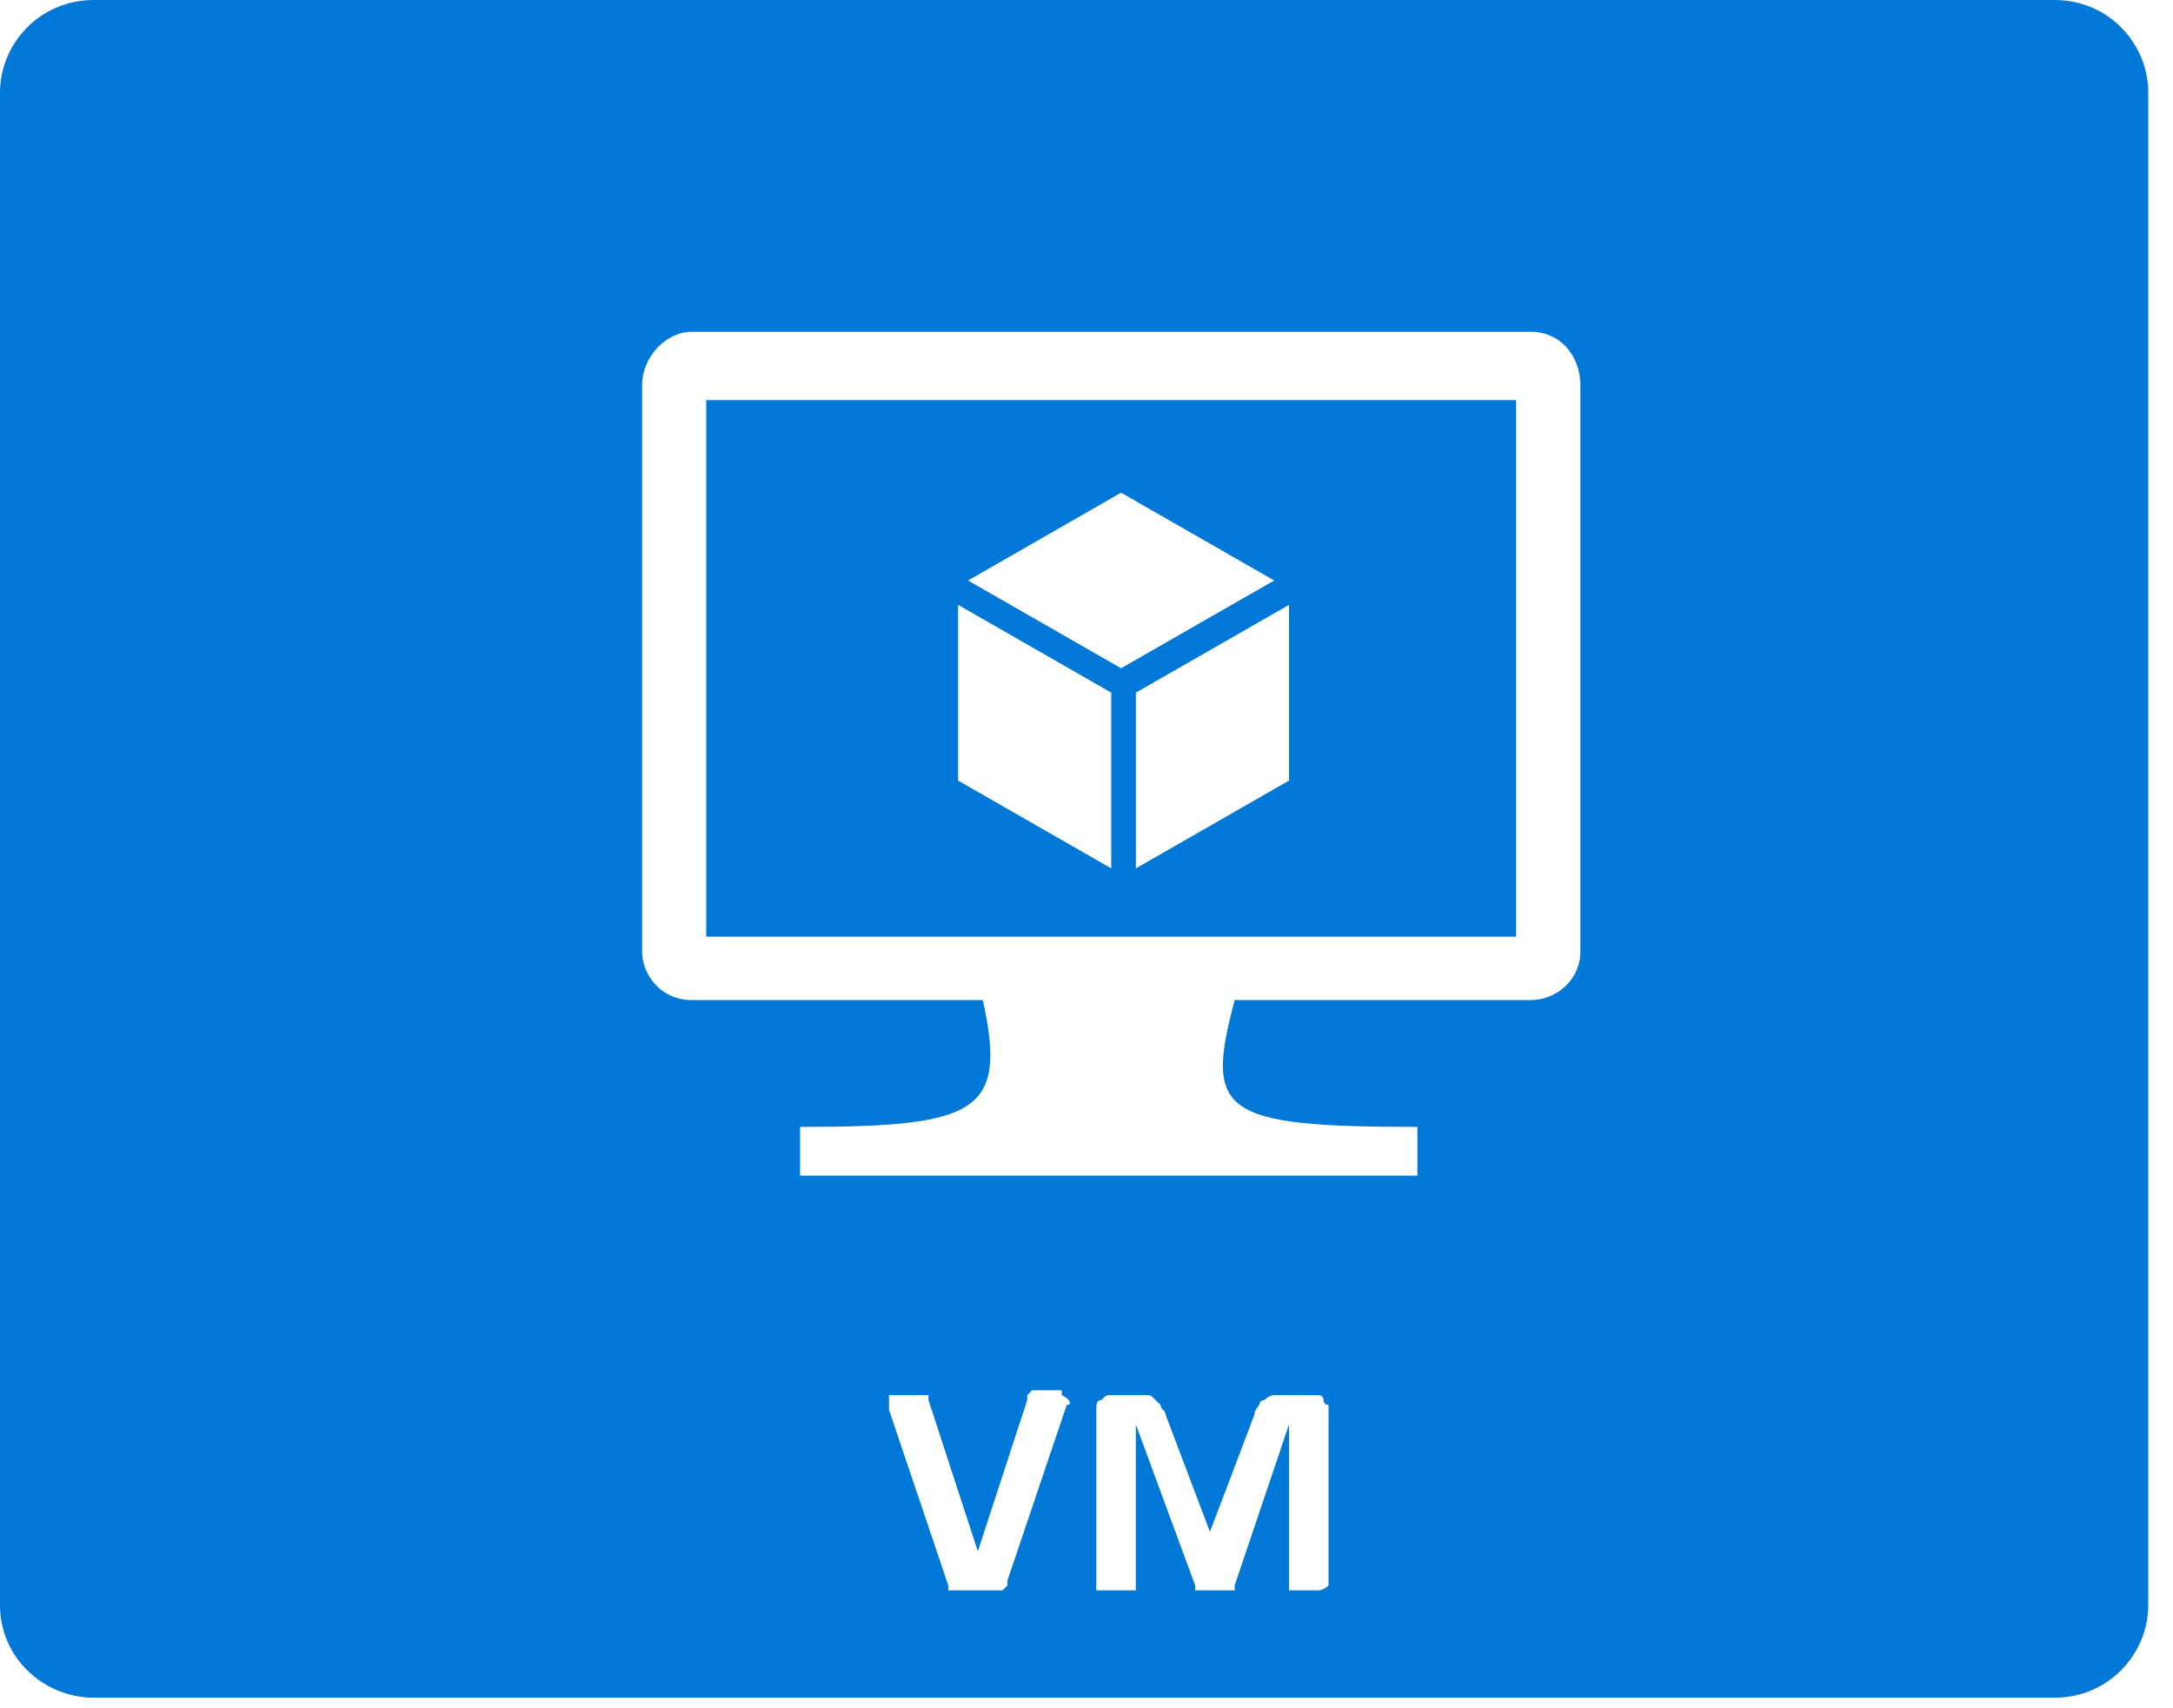
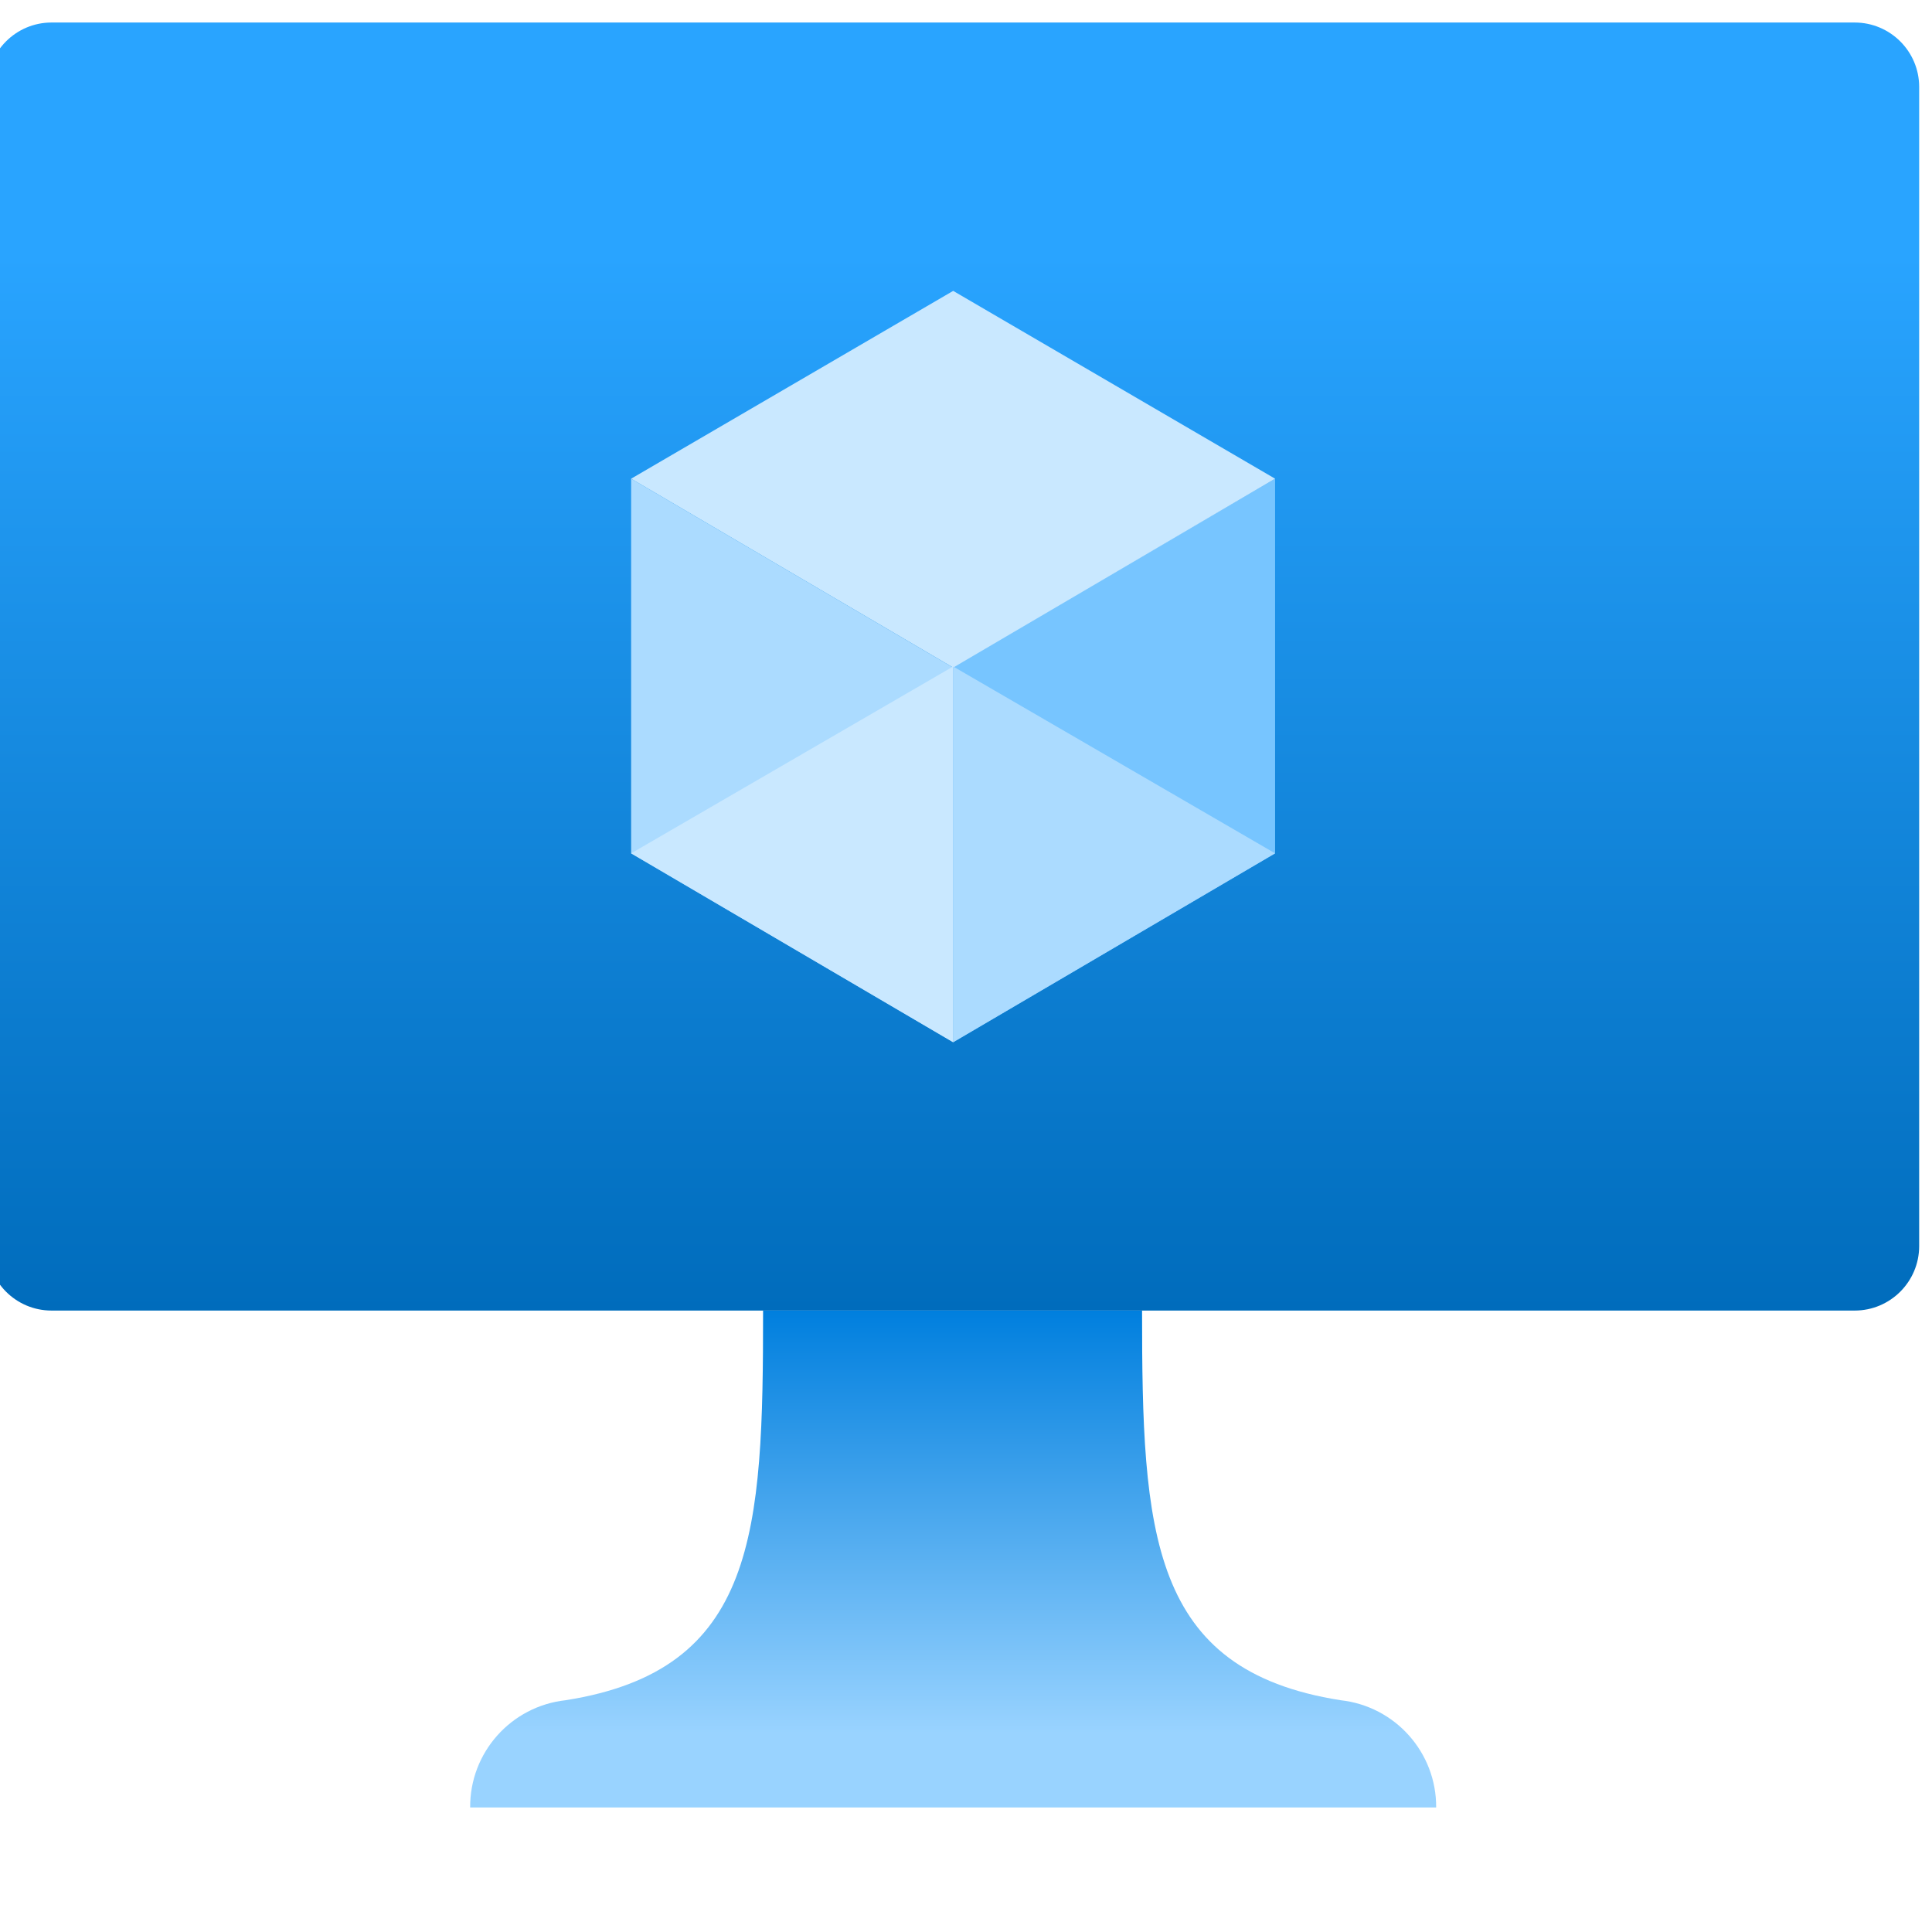
- <svg xmlns="http://www.w3.org/2000/svg" width="70pt" height="55pt" viewBox="0 0 70 55" version="1.1">
+ <svg xmlns="http://www.w3.org/2000/svg" width="70pt" height="70pt" viewBox="0 0 70 70" version="1.1">
+   <defs>
+     <linearGradient id="linear0" gradientUnits="userSpaceOnUse" x1="8.88" y1="12.21" x2="8.88" y2="0.21" gradientTransform="matrix(3.888889,0,0,3.888889,0,0)">
+       <stop offset="0" style="stop-color:rgb(0,108,188);stop-opacity:1;" />
+       <stop offset="0.82" style="stop-color:rgb(41,164,255);stop-opacity:1;" />
+     </linearGradient>
+     <linearGradient id="linear1" gradientUnits="userSpaceOnUse" x1="8.88" y1="16.84" x2="8.88" y2="12.21" gradientTransform="matrix(3.888889,0,0,3.888889,0,0)">
+       <stop offset="0.15" style="stop-color:rgb(153,211,255);stop-opacity:1;" />
+       <stop offset="1" style="stop-color:rgb(0,127,222);stop-opacity:1;" />
+     </linearGradient>
+   </defs>
  <g id="surface1">
-     <path style=" stroke:none;fill-rule:nonzero;fill:rgb(0%,47.059%,84.314%);fill-opacity:1;" d="M 22.75 30.172 L 48.84 30.172 L 48.84 12.887 L 22.75 12.887 Z M 41.523 25.145 L 36.59 27.973 L 36.59 22.312 L 41.523 19.484 Z M 36.113 15.871 L 41.047 18.699 L 36.113 21.527 L 31.184 18.699 Z M 30.863 19.484 L 35.797 22.312 L 35.797 27.973 L 30.863 25.145 Z M 30.863 19.484 " />
-     <path style=" stroke:none;fill-rule:nonzero;fill:rgb(0%,47.059%,84.314%);fill-opacity:1;" d="M 66.184 0 L 3.023 0 C 1.273 0 0 1.414 0 2.984 L 0 51.699 C 0 53.43 1.434 54.688 3.023 54.688 L 66.184 54.688 C 67.934 54.688 69.203 53.27 69.203 51.699 L 69.203 2.984 C 69.203 1.414 67.934 0 66.184 0 Z M 34.363 45.258 L 32.453 50.914 C 32.453 50.914 32.453 51.07 32.453 51.07 C 32.453 51.07 32.453 51.07 32.297 51.23 C 32.297 51.23 32.137 51.23 31.977 51.23 C 31.816 51.23 31.816 51.23 31.5 51.23 C 31.34 51.23 31.184 51.23 31.184 51.23 C 31.023 51.23 31.023 51.23 30.863 51.23 C 30.863 51.23 30.703 51.23 30.703 51.23 C 30.703 51.23 30.703 51.23 30.547 51.23 C 30.547 51.23 30.547 51.23 30.547 51.07 L 28.637 45.414 C 28.637 45.258 28.637 45.258 28.637 45.102 C 28.637 45.102 28.637 44.941 28.637 44.941 C 28.637 44.941 28.797 44.941 28.797 44.941 C 28.953 44.941 29.113 44.941 29.273 44.941 C 29.434 44.941 29.59 44.941 29.59 44.941 C 29.75 44.941 29.75 44.941 29.75 44.941 C 29.75 44.941 29.75 44.941 29.91 44.941 C 29.91 44.941 29.91 44.941 29.91 45.102 L 31.5 49.973 L 33.09 45.102 C 33.09 45.102 33.09 44.941 33.09 44.941 C 33.09 44.941 33.09 44.941 33.25 44.785 C 33.25 44.785 33.41 44.785 33.41 44.785 C 33.566 44.785 33.566 44.785 33.727 44.785 C 33.887 44.785 34.047 44.785 34.047 44.785 C 34.203 44.785 34.203 44.785 34.203 44.785 C 34.203 44.785 34.203 44.941 34.203 44.941 C 34.523 45.102 34.523 45.258 34.363 45.258 Z M 42.797 51.07 C 42.637 51.23 42.477 51.23 42.477 51.23 C 42.316 51.23 42.316 51.23 42.16 51.23 C 42 51.23 42 51.23 41.84 51.23 C 41.84 51.23 41.684 51.23 41.684 51.23 C 41.684 51.23 41.684 51.23 41.523 51.23 C 41.523 51.23 41.523 51.23 41.523 51.07 L 41.523 45.887 L 39.773 51.07 C 39.773 51.07 39.773 51.07 39.773 51.23 C 39.773 51.23 39.773 51.23 39.613 51.23 C 39.613 51.23 39.453 51.23 39.453 51.23 C 39.453 51.23 39.297 51.23 39.137 51.23 C 38.977 51.23 38.977 51.23 38.816 51.23 C 38.816 51.23 38.66 51.23 38.66 51.23 C 38.66 51.23 38.5 51.23 38.5 51.23 C 38.5 51.23 38.5 51.23 38.5 51.07 L 36.59 45.887 L 36.59 51.07 C 36.59 51.07 36.59 51.07 36.59 51.23 C 36.59 51.23 36.59 51.23 36.434 51.23 C 36.434 51.23 36.273 51.23 36.273 51.23 C 36.273 51.23 36.113 51.23 35.953 51.23 C 35.797 51.23 35.797 51.23 35.637 51.23 C 35.477 51.23 35.477 51.23 35.477 51.23 C 35.477 51.23 35.316 51.23 35.316 51.23 C 35.316 51.23 35.316 51.23 35.316 51.07 L 35.316 45.414 C 35.316 45.258 35.316 45.102 35.477 45.102 C 35.637 44.941 35.637 44.941 35.797 44.941 L 36.59 44.941 C 36.75 44.941 36.91 44.941 36.91 44.941 C 37.066 44.941 37.066 44.941 37.227 45.102 C 37.227 45.102 37.387 45.258 37.387 45.258 C 37.387 45.414 37.547 45.414 37.547 45.57 L 38.977 49.344 L 40.41 45.57 C 40.41 45.414 40.566 45.258 40.566 45.258 C 40.566 45.102 40.727 45.102 40.727 45.102 C 40.727 45.102 40.887 44.941 41.047 44.941 C 41.203 44.941 41.203 44.941 41.363 44.941 L 42.316 44.941 C 42.477 44.941 42.477 44.941 42.477 44.941 C 42.477 44.941 42.637 44.941 42.637 45.102 C 42.637 45.102 42.637 45.258 42.797 45.258 C 42.797 45.258 42.797 45.414 42.797 45.414 Z M 50.91 30.645 C 50.91 31.586 50.113 32.215 49.316 32.215 L 39.773 32.215 C 38.816 35.828 39.297 36.301 45.66 36.301 L 45.66 37.871 L 25.773 37.871 L 25.773 36.301 C 31.5 36.301 32.453 35.828 31.66 32.215 L 22.273 32.215 C 21.316 32.215 20.684 31.43 20.684 30.645 L 20.684 12.414 C 20.684 11.473 21.477 10.688 22.273 10.688 L 49.316 10.688 C 50.273 10.688 50.91 11.473 50.91 12.414 Z M 50.91 30.645 " />
+     <path style=" stroke:none;fill-rule:nonzero;fill:url(#linear0);" d="M 1.867 0.816 L 67.199 0.816 C 68.488 0.816 69.535 1.863 69.535 3.148 L 69.535 45.148 C 69.535 46.438 68.488 47.484 67.199 47.484 L 1.867 47.484 C 0.578 47.484 -0.465 46.438 -0.465 45.148 L -0.465 3.148 C -0.465 1.863 0.578 0.816 1.867 0.816 Z M 1.867 0.816 " />
+     <path style=" stroke:none;fill-rule:nonzero;fill:rgb(119,197,255);fill-opacity:1;" d="M 46.199 17.344 L 46.199 30.918 L 34.535 37.762 L 34.535 24.148 Z M 46.199 17.344 " />
+     <path style=" stroke:none;fill-rule:nonzero;fill:rgb(201,232,255);fill-opacity:1;" d="M 46.199 17.344 L 34.535 24.188 L 22.867 17.344 L 34.535 10.539 Z M 46.199 17.344 " />
+     <path style=" stroke:none;fill-rule:nonzero;fill:rgb(171,219,255);fill-opacity:1;" d="M 34.535 24.188 L 34.535 37.762 L 22.867 30.918 L 22.867 17.344 Z M 34.535 24.188 " />
+     <path style=" stroke:none;fill-rule:nonzero;fill:rgb(201,232,255);fill-opacity:1;" d="M 22.867 30.918 L 34.535 24.148 L 34.535 37.762 Z M 22.867 30.918 " />
+     <path style=" stroke:none;fill-rule:nonzero;fill:rgb(171,219,255);fill-opacity:1;" d="M 46.199 30.918 L 34.535 24.148 L 34.535 37.762 Z M 46.199 30.918 " />
+     <path style=" stroke:none;fill-rule:nonzero;fill:url(#linear1);" d="M 48.57 61.602 C 41.648 60.512 41.379 55.535 41.379 47.484 L 27.648 47.484 C 27.648 55.535 27.418 60.512 20.496 61.602 C 18.516 61.82 17.02 63.496 17.035 65.488 L 52.035 65.488 C 52.047 63.496 50.551 61.82 48.57 61.602 Z M 48.57 61.602 " />
  </g>
</svg>
